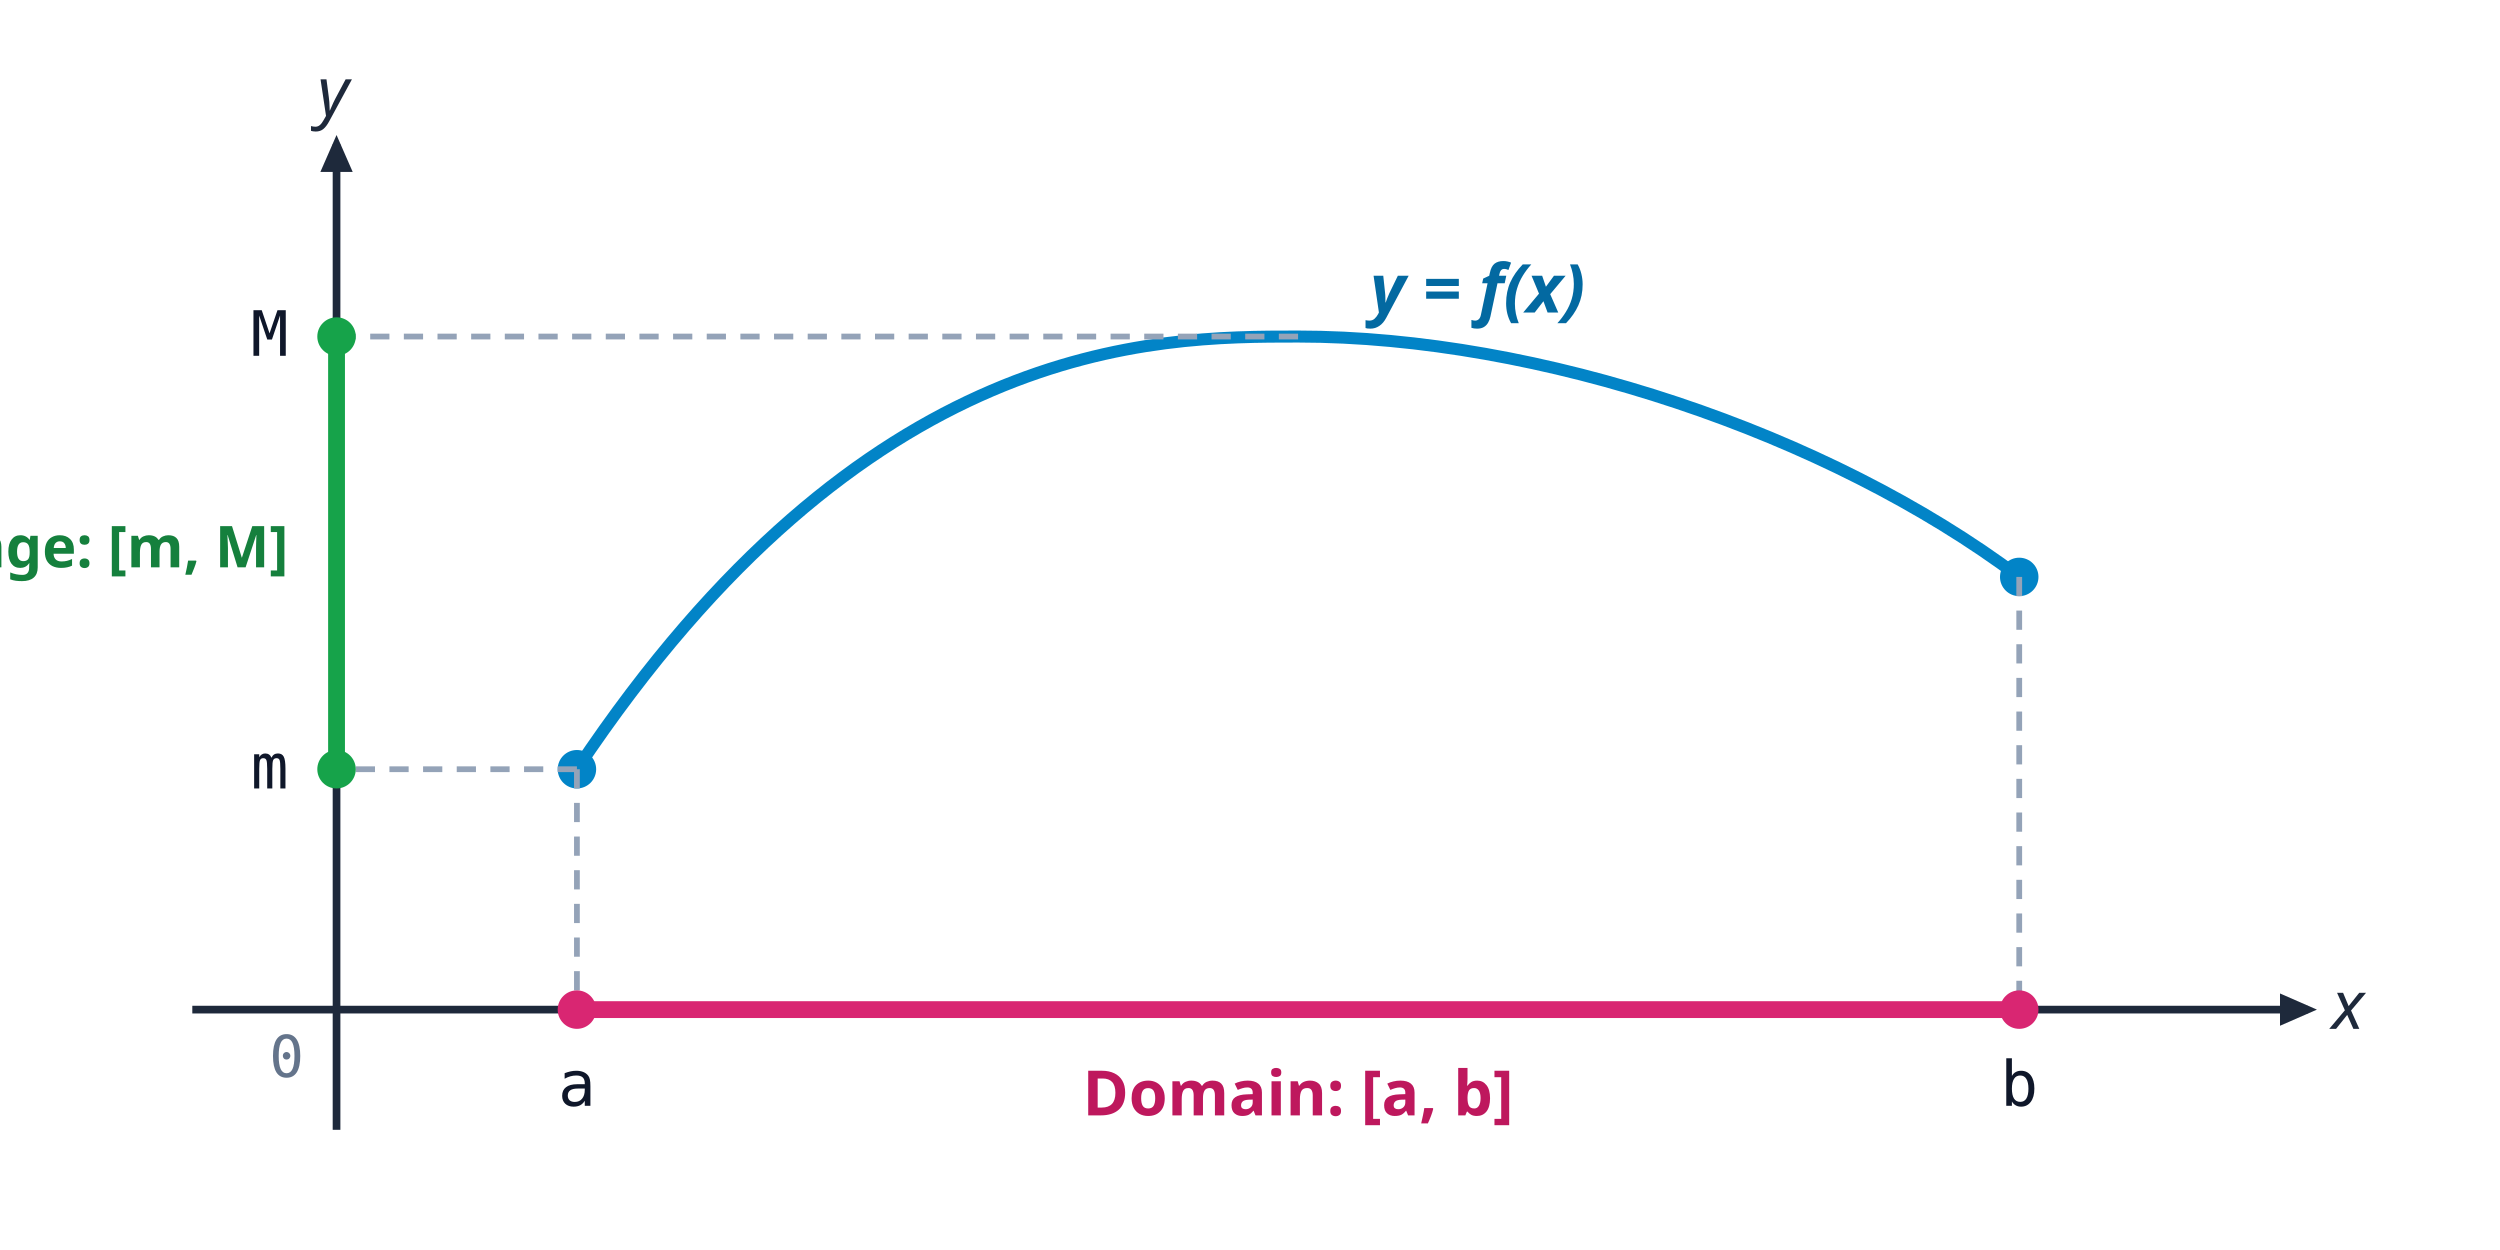
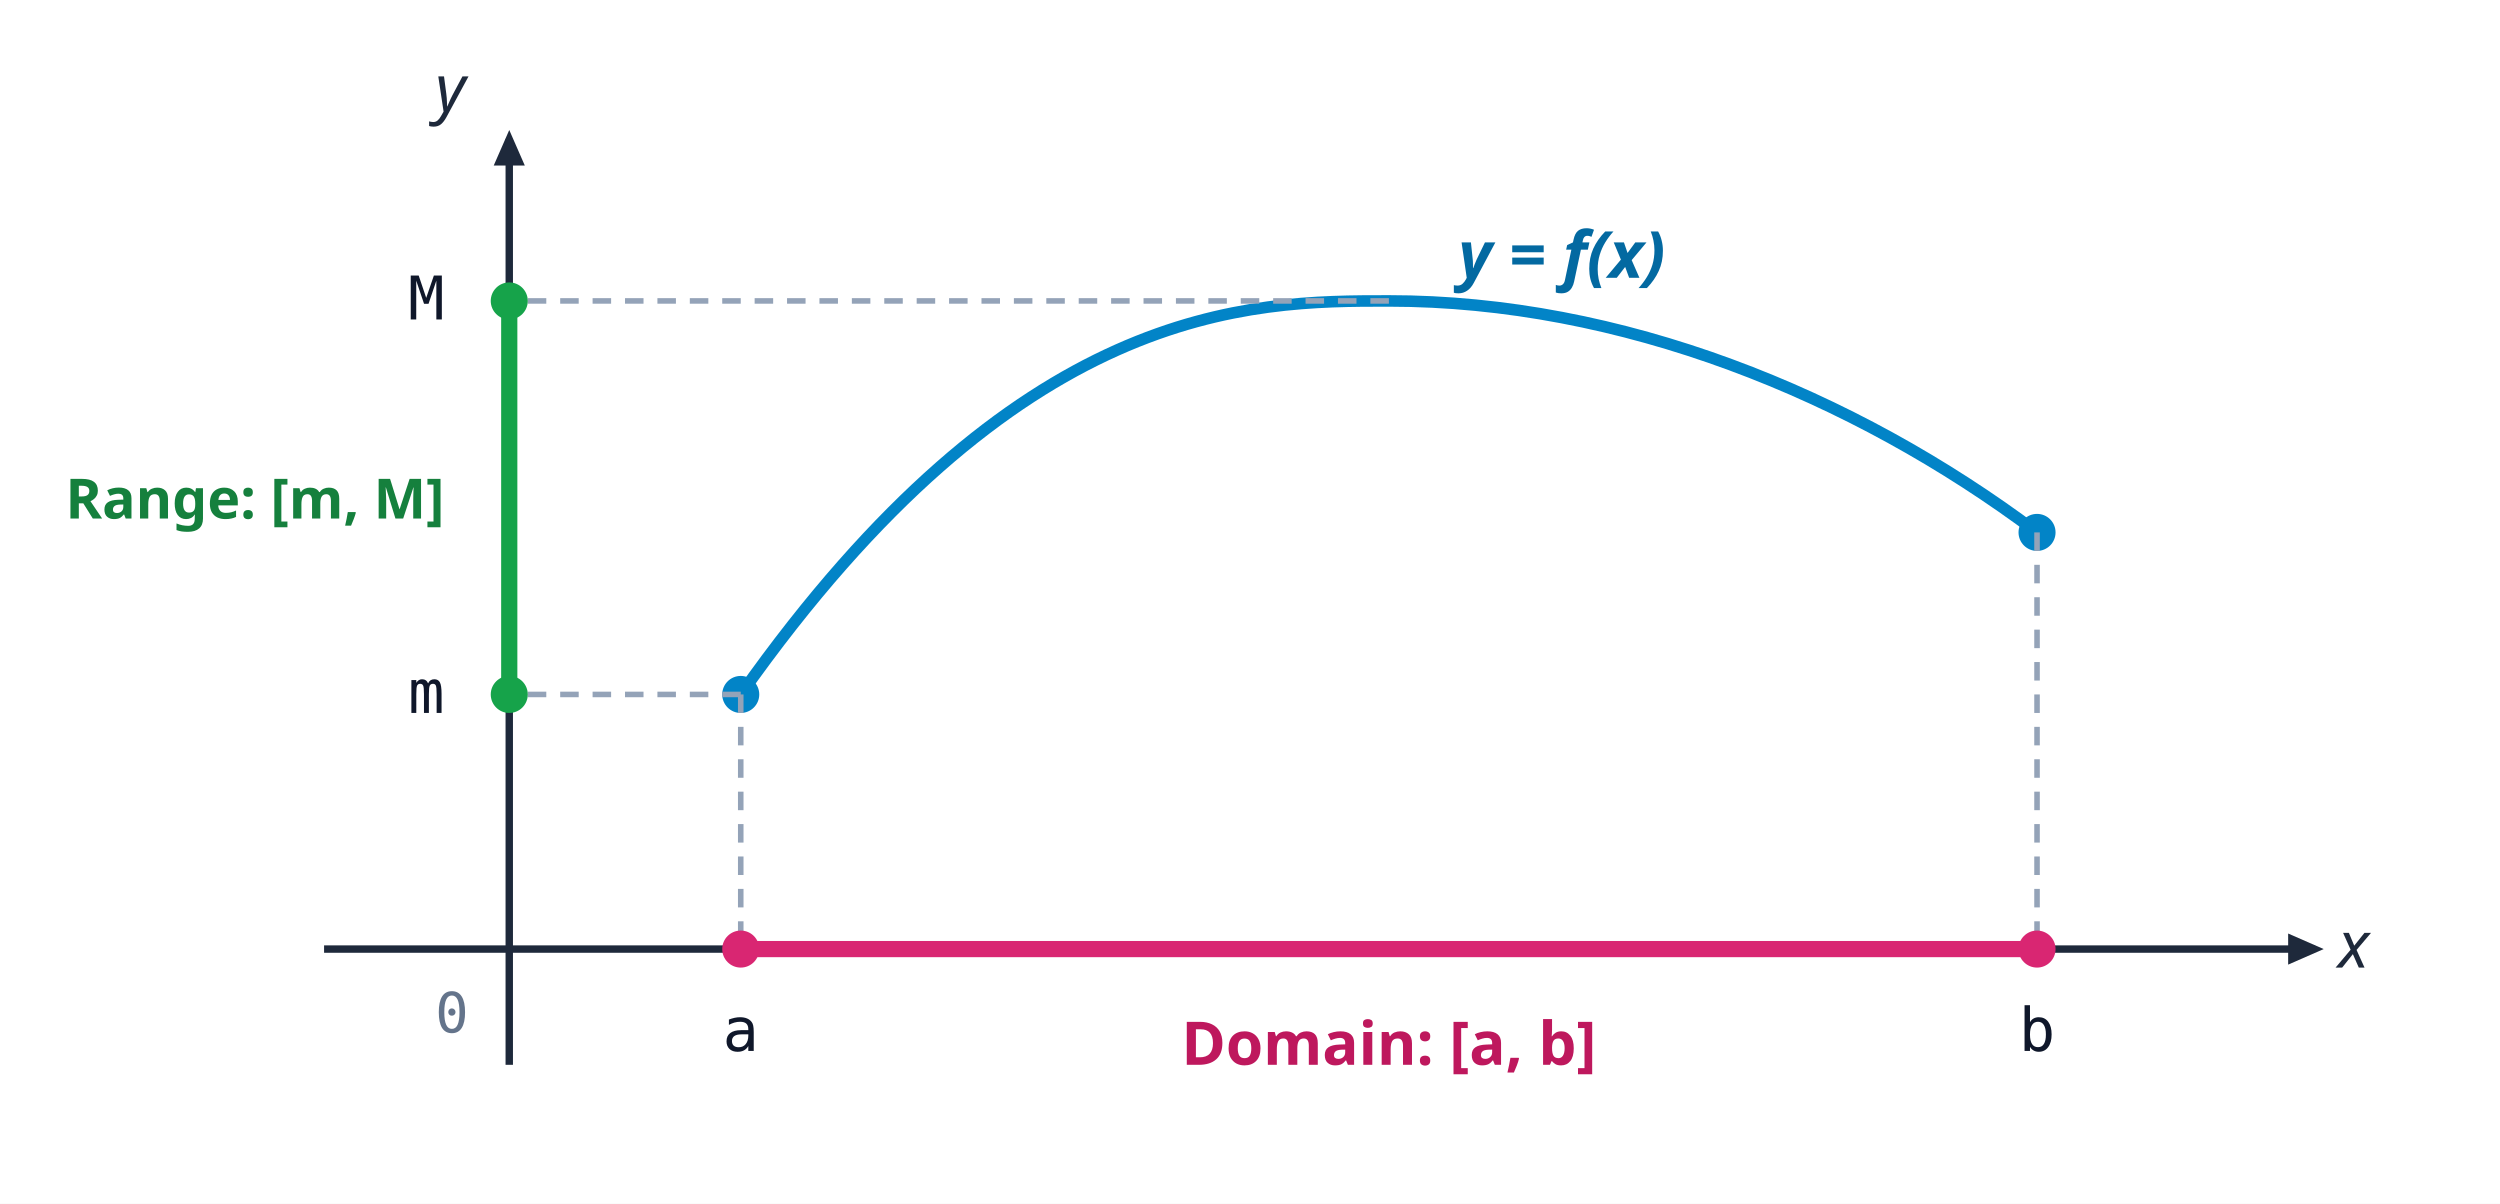
- <svg xmlns="http://www.w3.org/2000/svg" viewBox="0 0 520 260" width="520" height="260" role="img" aria-labelledby="fig1-title fig1-desc" style="background-color: #ffffff; display: block; margin: 0 auto;">
-   <rect width="100%" height="100%" fill="#ffffff" />
+ <svg xmlns="http://www.w3.org/2000/svg" viewBox="0 0 540 260" width="540" height="260" role="img" aria-labelledby="fig1-title fig1-desc" style="background-color: #ffffff; display: block; margin: 0 auto;">
+   <rect x="0" y="0" width="540" height="260" fill="#ffffff" />
  <defs>
    <marker id="arrow" viewBox="0 0 10 10" refX="6" refY="5" markerWidth="6" markerHeight="6" orient="auto-start-reverse">
      <path d="M 0 1.5 L 8 5 L 0 8.5 z" fill="#1e293b" />
    </marker>
    <marker id="arrow-blue" viewBox="0 0 10 10" refX="6" refY="5" markerWidth="6" markerHeight="6" orient="auto-start-reverse">
      <path d="M 0 1.5 L 8 5 L 0 8.5 z" fill="#0284c7" />
    </marker>
  </defs>
-   <line x1="40" y1="210" x2="480" y2="210" stroke="#1e293b" stroke-width="1.6" marker-end="url(#arrow)" />
-   <line x1="70" y1="235" x2="70" y2="30" stroke="#1e293b" stroke-width="1.6" marker-end="url(#arrow)" />
-   <text x="485" y="214" font-family="Aptos, sans-serif" font-size="14" font-style="italic" fill="#1e293b">x</text>
-   <text x="66" y="24" font-family="Aptos, sans-serif" font-size="14" font-style="italic" fill="#1e293b">y</text>
-   <text x="56" y="224" font-family="'Cascadia Mono', monospace" font-size="12" fill="#64748b">0</text>
-   <path d="M 120 160 C 180 70, 240 70, 270 70 C 320 70, 380 90, 420 120" fill="none" stroke="#0284c7" stroke-width="2.5" />
-   <circle cx="120" cy="160" r="4" fill="#0284c7" />
-   <circle cx="420" cy="120" r="4" fill="#0284c7" />
-   <text x="285" y="65" font-family="Aptos, sans-serif" font-size="14" font-style="italic" font-weight="bold" fill="#0369a1">y = f(x)</text>
-   <line x1="120" y1="160" x2="120" y2="210" stroke="#94a3b8" stroke-width="1.2" stroke-dasharray="4 3" />
-   <line x1="420" y1="120" x2="420" y2="210" stroke="#94a3b8" stroke-width="1.2" stroke-dasharray="4 3" />
-   <line x1="120" y1="210" x2="420" y2="210" stroke="#d92672" stroke-width="3.5" />
-   <circle cx="120" cy="210" r="4" fill="#d92672" />
-   <circle cx="420" cy="210" r="4" fill="#d92672" />
-   <text x="120" y="230" font-family="'Cascadia Mono', monospace" font-size="13" fill="#0f172a" text-anchor="middle">a</text>
-   <text x="420" y="230" font-family="'Cascadia Mono', monospace" font-size="13" fill="#0f172a" text-anchor="middle">b</text>
-   <text x="270" y="232" font-family="Aptos, sans-serif" font-size="13" font-weight="bold" fill="#be185d" text-anchor="middle">Domain: [a, b]</text>
-   <line x1="120" y1="160" x2="70" y2="160" stroke="#94a3b8" stroke-width="1.2" stroke-dasharray="4 3" />
-   <line x1="270" y1="70" x2="70" y2="70" stroke="#94a3b8" stroke-width="1.2" stroke-dasharray="4 3" />
-   <line x1="70" y1="70" x2="70" y2="160" stroke="#16a34a" stroke-width="3.5" />
-   <circle cx="70" cy="70" r="4" fill="#16a34a" />
-   <circle cx="70" cy="160" r="4" fill="#16a34a" />
-   <text x="60" y="74" font-family="'Cascadia Mono', monospace" font-size="13" fill="#0f172a" text-anchor="end">M</text>
-   <text x="60" y="164" font-family="'Cascadia Mono', monospace" font-size="13" fill="#0f172a" text-anchor="end">m</text>
-   <text x="60" y="118" font-family="Aptos, sans-serif" font-size="12" font-weight="bold" fill="#15803d" text-anchor="end">Range: [m, M]</text>
+   <line x1="70" y1="205" x2="500" y2="205" stroke="#1e293b" stroke-width="1.6" marker-end="url(#arrow)" />
+   <line x1="110" y1="230" x2="110" y2="30" stroke="#1e293b" stroke-width="1.6" marker-end="url(#arrow)" />
+   <text x="505" y="209" font-family="Aptos, sans-serif" font-size="14" font-style="italic" fill="#1e293b">x</text>
+   <text x="94" y="24" font-family="Aptos, sans-serif" font-size="14" font-style="italic" fill="#1e293b">y</text>
+   <text x="94" y="223" font-family="'Cascadia Mono', monospace" font-size="12" fill="#64748b">0</text>
+   <path d="M 160 150 C 220 65, 270 65, 300 65 C 350 65, 400 85, 440 115" fill="none" stroke="#0284c7" stroke-width="2.5" />
+   <circle cx="160" cy="150" r="4" fill="#0284c7" />
+   <circle cx="440" cy="115" r="4" fill="#0284c7" />
+   <text x="315" y="60" font-family="Aptos, sans-serif" font-size="14" font-style="italic" font-weight="bold" fill="#0369a1">y = f(x)</text>
+   <line x1="160" y1="150" x2="160" y2="205" stroke="#94a3b8" stroke-width="1.2" stroke-dasharray="4 3" />
+   <line x1="440" y1="115" x2="440" y2="205" stroke="#94a3b8" stroke-width="1.2" stroke-dasharray="4 3" />
+   <line x1="160" y1="205" x2="440" y2="205" stroke="#d92672" stroke-width="3.5" />
+   <circle cx="160" cy="205" r="4" fill="#d92672" />
+   <circle cx="440" cy="205" r="4" fill="#d92672" />
+   <text x="160" y="227" font-family="'Cascadia Mono', monospace" font-size="13" fill="#0f172a" text-anchor="middle">a</text>
+   <text x="440" y="227" font-family="'Cascadia Mono', monospace" font-size="13" fill="#0f172a" text-anchor="middle">b</text>
+   <text x="300" y="230" font-family="Aptos, sans-serif" font-size="13" font-weight="bold" fill="#be185d" text-anchor="middle">Domain: [a, b]</text>
+   <line x1="160" y1="150" x2="110" y2="150" stroke="#94a3b8" stroke-width="1.2" stroke-dasharray="4 3" />
+   <line x1="300" y1="65" x2="110" y2="65" stroke="#94a3b8" stroke-width="1.2" stroke-dasharray="4 3" />
+   <line x1="110" y1="65" x2="110" y2="150" stroke="#16a34a" stroke-width="3.5" />
+   <circle cx="110" cy="65" r="4" fill="#16a34a" />
+   <circle cx="110" cy="150" r="4" fill="#16a34a" />
+   <text x="96" y="69" font-family="'Cascadia Mono', monospace" font-size="13" fill="#0f172a" text-anchor="end">M</text>
+   <text x="96" y="154" font-family="'Cascadia Mono', monospace" font-size="13" fill="#0f172a" text-anchor="end">m</text>
+   <text x="96" y="112" font-family="Aptos, sans-serif" font-size="12" font-weight="bold" fill="#15803d" text-anchor="end">Range: [m, M]</text>
</svg>
